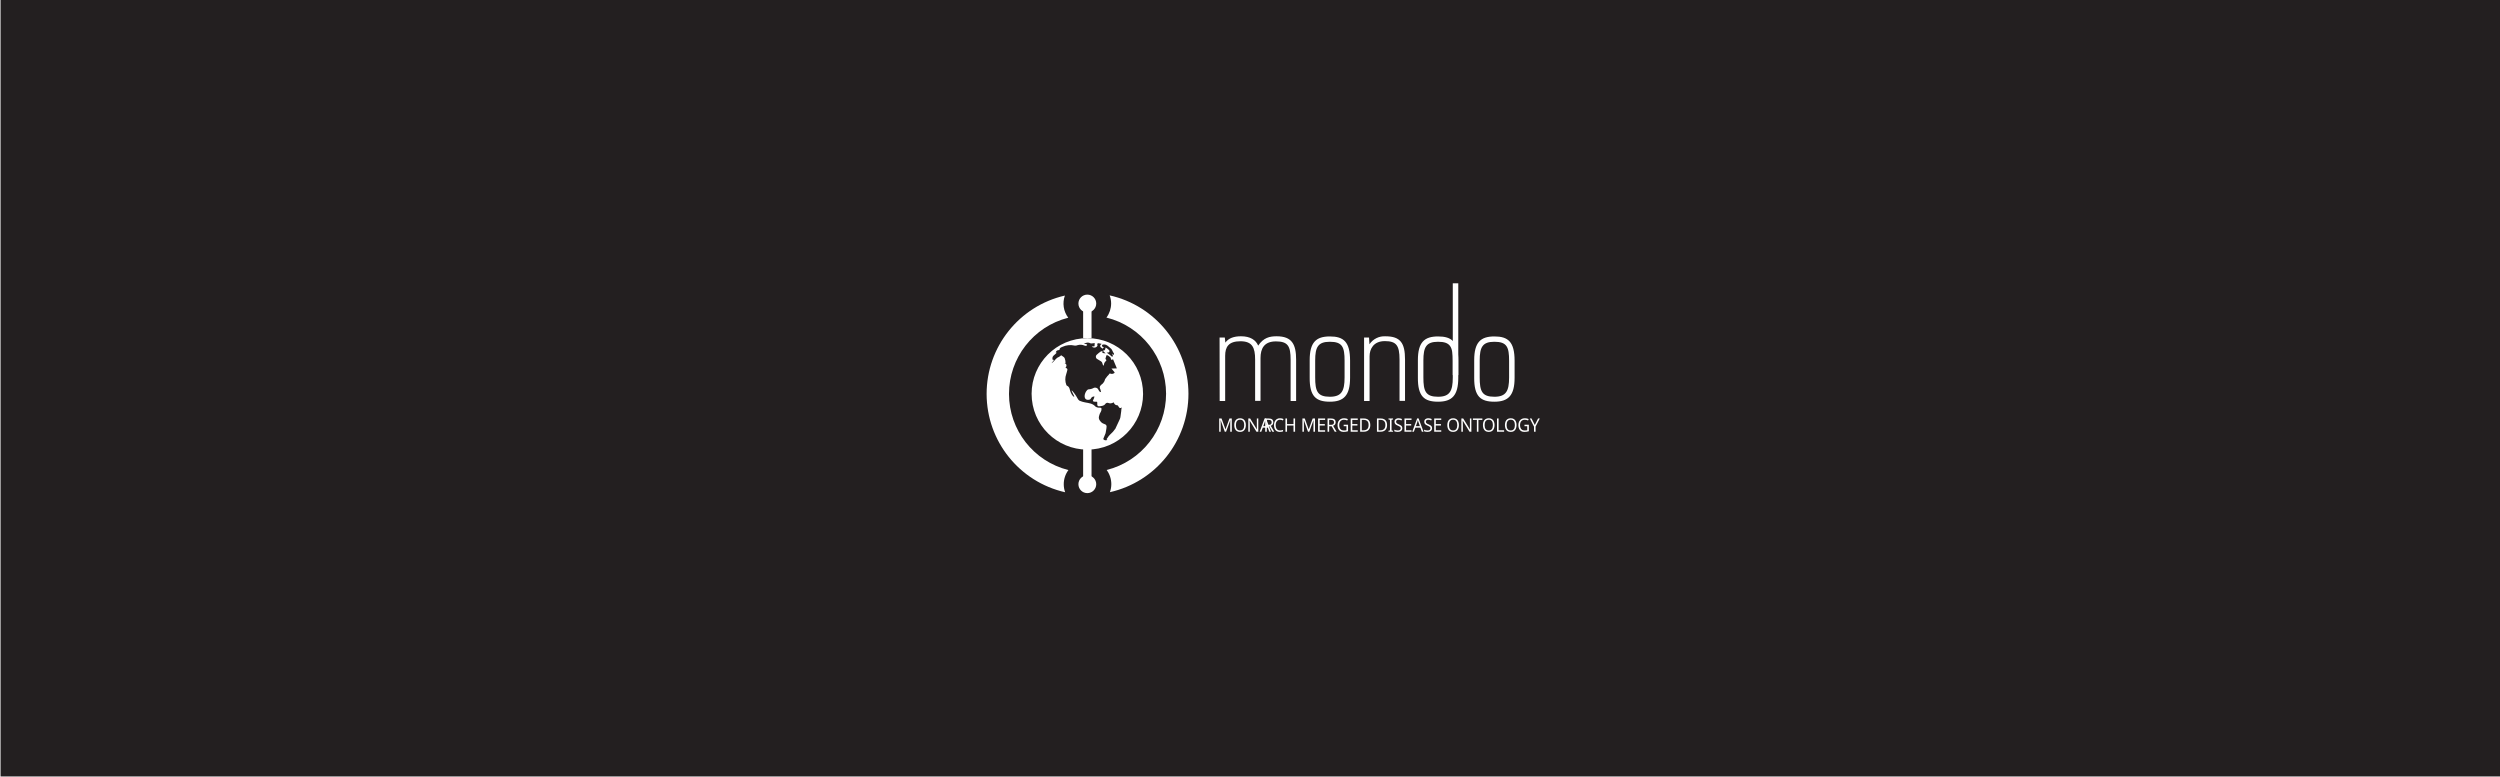
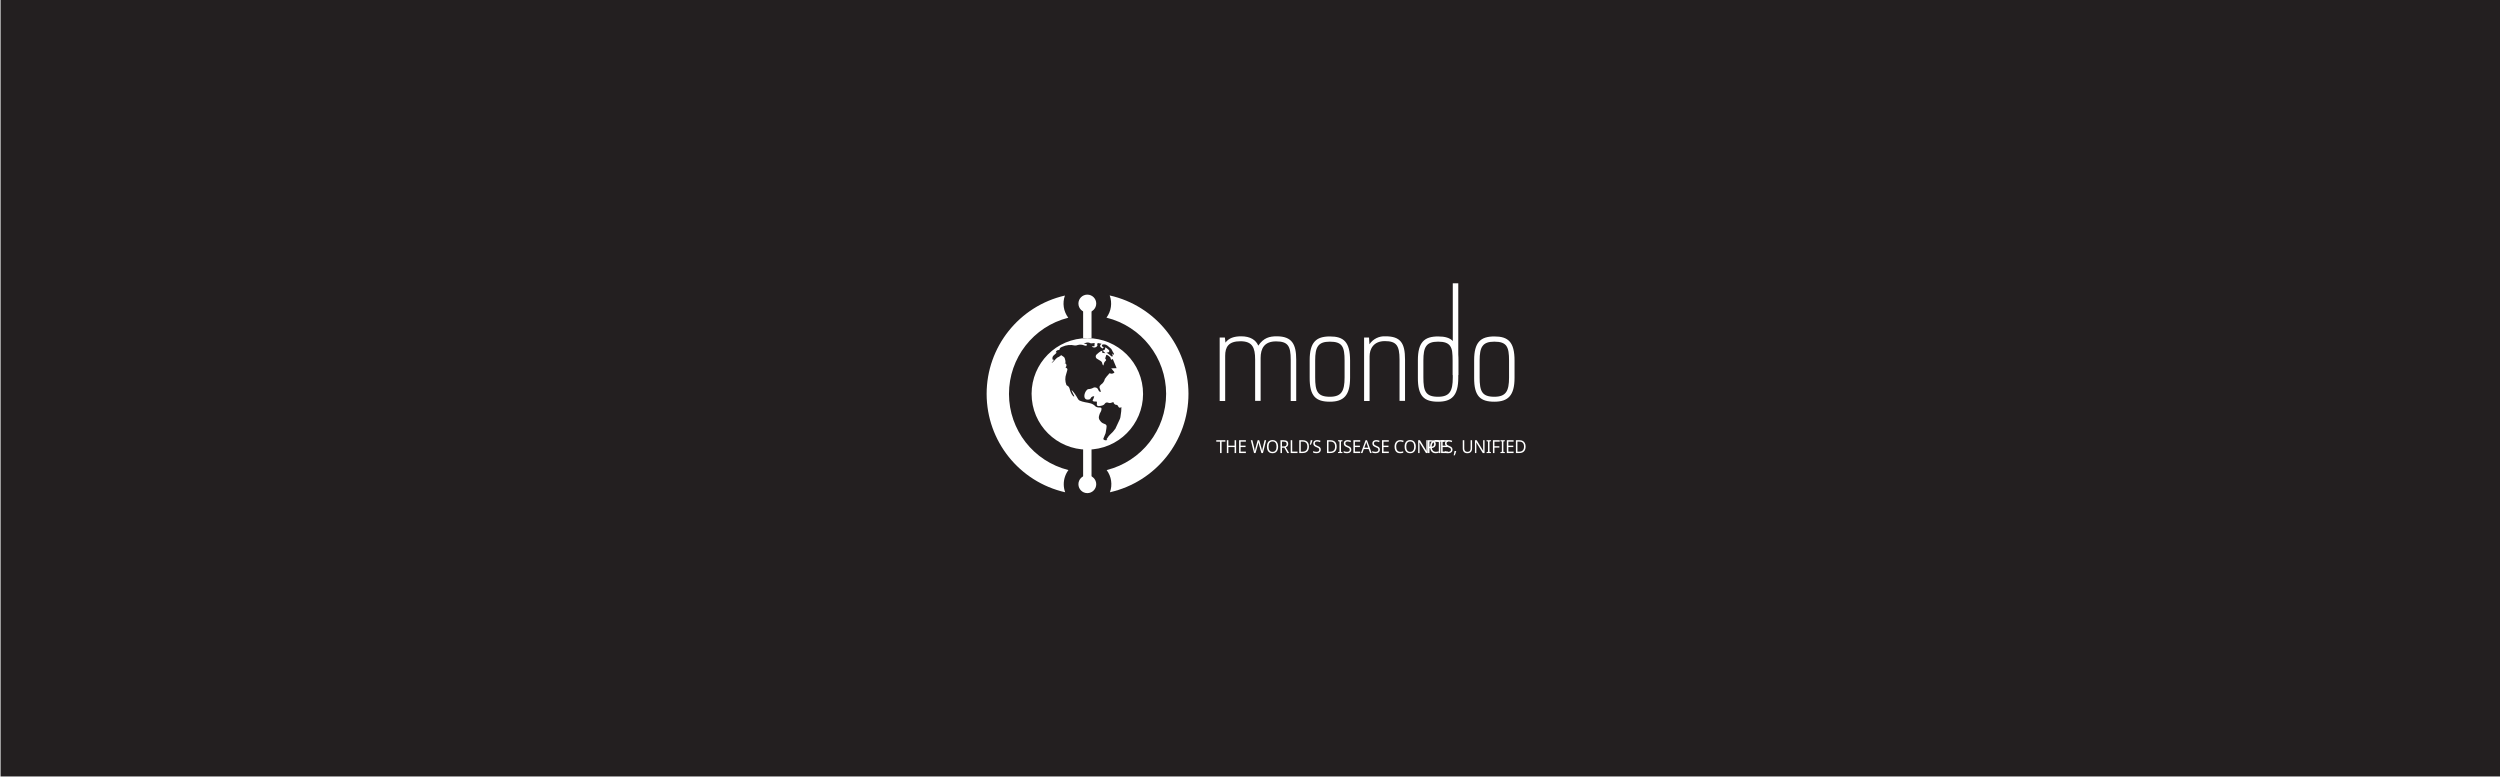
<svg xmlns="http://www.w3.org/2000/svg" id="Layer_1" data-name="Layer 1" viewBox="0 0 1069 332">
  <defs>
-     <style>.cls-1{fill:#231f20;}.cls-2,.cls-3{fill:#fff;}.cls-3{font-size:7.95px;font-family:AppleSDGothicNeo-UltraLight-KSCpc-EUC-H, Apple SD Gothic Neo;letter-spacing:-0.02em;}.cls-4{letter-spacing:-0.03em;}</style>
+     <style>.cls-1{fill:#231f20;}.cls-2,.cls-3{fill:#fff;}.cls-3{font-size:7.678px;font-family:AppleSDGothicNeo-UltraLight-KSCpc-EUC-H, Apple SD Gothic Neo;letter-spacing:-0.021em;}.cls-4{letter-spacing:-0.026em;}</style>
  </defs>
-   <rect class="cls-1" x="0.25" width="1069" height="332" />
-   <path class="cls-2" d="M454.86,207.05a10.08,10.08,0,0,1,2-6.05,33.59,33.59,0,0,1-.08-65.14,10.06,10.06,0,0,1-1.43-9.48,43.14,43.14,0,0,0,.11,84.11A10,10,0,0,1,454.86,207.05Z" />
-   <path class="cls-2" d="M474.5,126.33a9.92,9.92,0,0,1,.62,3.46,10.16,10.16,0,0,1-2,6,33.59,33.59,0,0,1,.08,65.18,10.14,10.14,0,0,1,2,6.05,10.27,10.27,0,0,1-.6,3.44,43.14,43.14,0,0,0-.11-84.16Z" />
-   <rect class="cls-2" x="463.15" y="188.96" width="3.59" height="16.53" />
-   <rect class="cls-2" x="463.15" y="128.06" width="3.59" height="16.53" />
-   <path class="cls-2" d="M521.53,171.48h2.35V152.15c0-3.82,1.47-6.23,6.53-6.23s6.28,2.7,6.28,7.81v17.69H539V153.09c0-3.94,1.47-7.11,6.58-7.11s6.29,2,6.29,7.81v17.69h2.35V153.79c0-6.46-1.7-10-8.34-10-3,0-5.58.59-7.88,4-1-2.35-3.29-4-7.34-4-3,0-5.29.77-6.7,2.71l-.23-2.18h-2.24Z" />
-   <path class="cls-2" d="M568.65,143.86c-5.87,0-8.63,2.47-8.63,10.17v7.46c-.06,8,2.7,10.28,8.63,10.28s8.64-2.64,8.64-10.22V154.2C577.29,146.15,574.53,143.86,568.65,143.86Zm6.29,17.57c0,5.76-1.29,8.22-6.29,8.22-5.34,0-6.28-2.4-6.28-8.28v-7.23c0-5.75,1.23-8,6.28-8,5.35,0,6.29,2.24,6.29,8.11Z" />
-   <path class="cls-2" d="M614.92,143.86c-5.87,0-8.63,2.47-8.63,10.17v7.46c-.06,8,2.7,10.28,8.63,10.28s8.64-2.64,8.64-10.22V154.2C623.56,146.15,620.8,143.86,614.92,143.86Zm6.29,17.57c0,5.76-1.29,8.22-6.29,8.22-5.34,0-6.28-2.4-6.28-8.28v-7.23c0-5.75,1.23-8,6.28-8,5.35,0,6.29,2.24,6.29,8.11Z" />
-   <path class="cls-2" d="M639,143.86c-5.87,0-8.63,2.47-8.63,10.17v7.46c-.06,8,2.7,10.28,8.63,10.28s8.64-2.64,8.64-10.22V154.2C647.62,146.15,644.86,143.86,639,143.86Zm6.29,17.57c0,5.76-1.29,8.22-6.29,8.22-5.34,0-6.28-2.4-6.28-8.28v-7.23c0-5.75,1.23-8,6.28-8,5.35,0,6.29,2.24,6.29,8.11Z" />
-   <path class="cls-2" d="M583.28,144.33v27.15h2.35v-19.1c0-3.11,1.65-6.52,6.53-6.52s6.28,1.82,6.28,7.87v17.69h2.35V153.73c0-7-1.94-9.93-8.34-9.93a7.7,7.7,0,0,0-6.87,3.41l-.18-2.88Z" />
-   <text class="cls-3" transform="translate(520.6 184.61) scale(0.95 1)">MONA<tspan class="cls-4" x="20.71" y="0">R</tspan>
-     <tspan x="24.95" y="0">CH MERGED DISEASE ONTOLOGY</tspan>
+   <rect class="cls-1" x="0.253" width="1069" height="332" />
+   <path class="cls-2" d="M454.858,207.054a10.118,10.118,0,0,1,2.009-6.053,33.583,33.583,0,0,1-.08-65.136,10.088,10.088,0,0,1-1.424-9.49,43.144,43.144,0,0,0,.103,84.118A10.135,10.135,0,0,1,454.858,207.054Z" />
+   <path class="cls-2" d="M474.504,126.332a10.088,10.088,0,0,1-1.377,9.492,33.584,33.584,0,0,1,.08,65.178,10.088,10.088,0,0,1,1.4,9.492,43.142,43.142,0,0,0-.103-84.162Z" />
+   <rect class="cls-2" x="463.146" y="188.959" width="3.591" height="16.532" />
+   <rect class="cls-2" x="463.146" y="128.06" width="3.591" height="16.532" />
+   <path class="cls-2" d="M521.535,171.475h2.35v-19.33c0-3.819,1.469-6.228,6.522-6.228,5.112,0,6.287,2.703,6.287,7.814v17.685h2.35V153.086c0-3.937,1.469-7.109,6.58-7.109s6.287,1.998,6.287,7.814v17.685h2.35V153.791c0-6.463-1.704-9.988-8.343-9.988-2.996,0-5.582.588-7.873,3.995-.999-2.35-3.29-3.995-7.344-3.995-2.996,0-5.288.764-6.698,2.703l-.235-2.174h-2.233Z" />
+   <path class="cls-2" d="M568.654,143.862c-5.875,0-8.637,2.468-8.637,10.164v7.462c-.059,7.99,2.703,10.282,8.637,10.282,5.875,0,8.637-2.644,8.637-10.223V154.202C577.291,146.153,574.53,143.862,568.654,143.862Zm6.287,17.567c0,5.758-1.293,8.225-6.287,8.225-5.346,0-6.287-2.409-6.287-8.284v-7.227c0-5.758,1.234-8.049,6.287-8.049,5.347,0,6.287,2.233,6.287,8.108Z" />
+   <path class="cls-2" d="M614.923,143.862c-5.875,0-8.637,2.468-8.637,10.164v7.462c-.059,7.99,2.703,10.282,8.637,10.282,5.875,0,8.637-2.644,8.637-10.223V154.202C623.56,146.153,620.798,143.862,614.923,143.862Zm6.287,17.567c0,5.758-1.293,8.225-6.287,8.225-5.346,0-6.287-2.409-6.287-8.284v-7.227c0-5.758,1.234-8.049,6.287-8.049,5.346,0,6.287,2.233,6.287,8.108Z" />
+   <path class="cls-2" d="M638.982,143.862c-5.875,0-8.637,2.468-8.637,10.164v7.462c-.059,7.99,2.703,10.282,8.637,10.282,5.875,0,8.637-2.644,8.637-10.223V154.202C647.619,146.153,644.858,143.862,638.982,143.862Zm6.287,17.567c0,5.758-1.292,8.225-6.287,8.225-5.347,0-6.287-2.409-6.287-8.284v-7.227c0-5.758,1.234-8.049,6.287-8.049,5.346,0,6.287,2.233,6.287,8.108Z" />
+   <path class="cls-2" d="M583.284,144.332v27.144h2.35V152.381c0-3.114,1.645-6.522,6.521-6.522s6.287,1.821,6.287,7.873v17.685h2.35V153.732c0-7.05-1.939-9.929-8.343-9.929a7.711,7.711,0,0,0-6.874,3.408l-.176-2.879Z" />
+   <path class="cls-2" d="M462.586,144.708a23.831,23.831,0,1,0,26.07,21.36A23.831,23.831,0,0,0,462.586,144.708Zm16.848,31.157c-.089.861-.195,1.722-.35,2.572a5.178,5.178,0,0,1-.431,1.179c-.521,1.143-1.062,2.276-1.593,3.414-.024.052-.017.126-.051.166a13.76,13.76,0,0,1-2.412,2.711,5.104,5.104,0,0,0-.939,1.204,3.816,3.816,0,0,1-.27.359c-.295.307-.291.354.106.614a1.334,1.334,0,0,1-1.588-.155c-.074-.072-.162-.221-.134-.292.268-.697.559-1.384.844-2.074a1.851,1.851,0,0,0,.147-.366c.117-.678.207-1.362.333-2.038.235-1.262.048-1.654-1.145-2.03a2.95,2.95,0,0,1-1.456-1.123,2.171,2.171,0,0,1-.518-2.261,5.556,5.556,0,0,1,.769-1.808,2.144,2.144,0,0,0,.25-1.29c-.015-.383-.492-.395-.879-.409a2.573,2.573,0,0,1-1.683-.451c-1.204-1.376-2.826-1.482-4.42-1.787a11.096,11.096,0,0,1-2.413-.724,2.309,2.309,0,0,1-.849-1.009,16.193,16.193,0,0,0-2.373-3.348l-.175.092,1.177,2.408-.135.119c-.127-.052-.291-.071-.376-.163a5.966,5.966,0,0,1-1.095-1.832c-.398-.948-.337-2.217-1.563-2.707a.514.514,0,0,1-.242-.301,6.667,6.667,0,0,1-.05-4.652c.206-.509.271-1.073.446-1.597.172-.515-.048-.79-.483-.988a2.077,2.077,0,0,1-.28-.2,1.145,1.145,0,0,0,.112-1.665c-.077-.088-.295-.051-.488-.078l.412-.343a6.371,6.371,0,0,0-.414-1.984c-.292-.497-.954-.776-1.477-1.169a4.698,4.698,0,0,1-1.045.764c-1.134.408-1.641,1.482-2.478,2.2a1.967,1.967,0,0,1-.595.441l1.062-1.37-.113-.118-.393.104a1.544,1.544,0,0,1,.319-1.859c.438-.453.983-.803,1.45-1.318l-.505.05a1.162,1.162,0,0,1,1.164-1.077c.147.021.461-.142.463-.228.023-.784.653-.925,1.179-1.18a8.199,8.199,0,0,1,5.302-.539,2.378,2.378,0,0,0,1.185-.173,4.263,4.263,0,0,1,2.963.175,2.477,2.477,0,0,0,1.127.104l-.34-.291.396-.356-1.512-.281c.387-.134.644-.249.913-.311a2.339,2.339,0,0,1,1.933.142c.269.169.738.034,1.114.015.251-.013.5-.064.731-.095-.027.476-.048.856-.076,1.364-.293.026-.701.062-1.177.103a1.525,1.525,0,0,0,2.444-.335c.045-.12-.053-.291-.077-.439-.068-.431.154-.689.578-.623.445.069.883.186,1.325.282-.241.195-.547.325-.631.541a1.743,1.743,0,0,0,.042.757l.907.742.556-.525c-.089-.079-.115-.122-.147-.129-.439-.09-.733-.422-.614-.794s.551-.374.974-.348c1.204.074,1.819,1.008,2.659,1.638.762.572.816,1.551,1.433,2.192.088.091-.04.391-.086.718l-.485-.565-.127.066a3.104,3.104,0,0,1,.212.574,2.349,2.349,0,0,1-.034.551c-.186-.02-.412.02-.549-.073-.251-.17-.433-.437-.673-.627-.297-.235-.626-.428-.937-.646-.138-.097-.267-.208-.48-.377.382-.022.694.054.857-.067.518-.387.527-.641.048-1.098-.385-.366-.833-.666-1.314-1.044-.298,1.23-.298,1.23-1.245,1.37l1.233,1.156a6.573,6.573,0,0,1-1.311-.182c-.096-.033-.052-.47-.083-.85a2.727,2.727,0,0,0-.752.27,12.961,12.961,0,0,0-1.579,1.27,1.164,1.164,0,0,0,.277,1.967c.468.265.924.552,1.378.84a1.504,1.504,0,0,1,.731,1.187,3.05,3.05,0,0,0,.374.796c.132-.245.213-.331.222-.424a2.279,2.279,0,0,1,.828-1.598.411.411,0,0,0-.018-.723.45.45,0,0,1-.144-.383c.123-.481.288-.951.451-1.466.655.028,1.131.598,1.681,1.026.068.052.047.209.086.309.103.265.217.526.326.789l.685-.335c.504,1.214,1.034,2.489,1.625,3.913l-2.298.084c.38.456.766.928,1.162,1.392.243.285.258.467-.143.635a1.623,1.623,0,0,1-1.417.146c-.468-.216-.615.174-.817.491a7.593,7.593,0,0,1-.578.608,11.719,11.719,0,0,0-.916,1.224c-.158.257-.161.606-.304.875a5.618,5.618,0,0,1-.689,1.007,9.027,9.027,0,0,1-.708.593c-.745.704-.779,1.102-.312,2.03a5.205,5.205,0,0,1,.267,1.119c-.782-.089-.917-.631-1.129-1.043a1.432,1.432,0,0,0-1.117-.903,1.304,1.304,0,0,0-.828.061,4.933,4.933,0,0,1-2.305.643,1.111,1.111,0,0,0-.593.363,3.934,3.934,0,0,0-1.067,2.498c-.021,1.552,1.119,1.871,2.282,1.491a.845.845,0,0,0,.413-.447,1.49,1.49,0,0,1,1.525-.846,5.905,5.905,0,0,1-.525,1.463c-.326.465-.083.61.251.707a2.417,2.417,0,0,0,.96.065c.403-.052.48.136.465.457a5.99,5.99,0,0,0-.04.744c.049.606.334.829.952.745.92-.125,1.887-.126,2.489-1.049a1.105,1.105,0,0,1,1.402-.379c.835.354,1.502-.04,2.244-.292a1.43,1.43,0,0,0,1.496,1.235c.201-.003.462.417.602.69.286.559.664.691,1.326.244C479.484,174.74,479.492,175.306,479.434,175.865Z" />
+   <circle class="cls-2" cx="464.942" cy="129.792" r="3.808" />
+   <circle class="cls-2" cx="464.942" cy="207.054" r="3.808" />
+   <rect class="cls-2" x="621.21" y="121.138" width="2.35" height="39.246" />
+   <text class="cls-3" transform="translate(519.999 193.7275) scale(0.947 1)">THE WORLD’S DISEASE CONCE<tspan class="cls-4" x="94.928" y="0">P</tspan>
+     <tspan x="98.791" y="0">TS, UNIFIED</tspan>
  </text>
-   <path class="cls-2" d="M462.59,144.71a23.83,23.83,0,1,0,26.07,21.36A23.83,23.83,0,0,0,462.59,144.71Zm16.84,31.16c-.08.86-.19,1.72-.35,2.57a4.79,4.79,0,0,1-.43,1.18c-.52,1.14-1.06,2.27-1.59,3.41,0,.05,0,.13-.05.17a13.77,13.77,0,0,1-2.41,2.71,5.15,5.15,0,0,0-.94,1.2c-.09.12-.17.25-.27.36-.3.31-.29.35.1.61a1.32,1.32,0,0,1-1.58-.15c-.08-.07-.17-.22-.14-.29.27-.7.56-1.39.85-2.08a1.78,1.78,0,0,0,.14-.36c.12-.68.21-1.36.34-2,.23-1.26,0-1.65-1.15-2a3,3,0,0,1-1.46-1.12,2.17,2.17,0,0,1-.51-2.26,5.47,5.47,0,0,1,.77-1.81,2.21,2.21,0,0,0,.25-1.29c0-.39-.5-.4-.88-.41a2.6,2.6,0,0,1-1.69-.45c-1.2-1.38-2.82-1.48-4.42-1.79a11.16,11.16,0,0,1-2.41-.72,2.44,2.44,0,0,1-.85-1,16.11,16.11,0,0,0-2.37-3.35l-.18.09c.4.8.79,1.61,1.18,2.41l-.13.12a1.09,1.09,0,0,1-.38-.16,6,6,0,0,1-1.1-1.84c-.39-.95-.33-2.21-1.56-2.7a.58.58,0,0,1-.24-.31,6.64,6.64,0,0,1-.05-4.65c.21-.51.27-1.07.44-1.59s0-.79-.48-1a3.32,3.32,0,0,1-.28-.2,1.14,1.14,0,0,0,.11-1.67c-.07-.09-.29-.05-.48-.08l.41-.34a6.14,6.14,0,0,0-.42-2c-.29-.5-1-.78-1.47-1.17a4.41,4.41,0,0,1-1.05.76c-1.13.41-1.64,1.48-2.48,2.2a1.9,1.9,0,0,1-.59.44l1.06-1.37-.11-.12-.4.11a1.56,1.56,0,0,1,.32-1.86c.44-.45,1-.8,1.45-1.32l-.5.05a1.17,1.17,0,0,1,1.16-1.08.59.59,0,0,0,.47-.22c0-.79.65-.93,1.18-1.18a8.13,8.13,0,0,1,5.3-.54,2.33,2.33,0,0,0,1.18-.18,4.28,4.28,0,0,1,3,.18,2.44,2.44,0,0,0,1.12.1l-.34-.29.4-.35-1.51-.29c.38-.13.64-.25.91-.31a2.3,2.3,0,0,1,1.93.15c.27.16.74,0,1.12,0a5.58,5.58,0,0,0,.73-.1c0,.48-.05.86-.08,1.37l-1.18.1a1.53,1.53,0,0,0,2.45-.33c0-.12-.06-.29-.08-.44-.07-.43.15-.69.58-.62s.88.18,1.32.28c-.24.19-.54.32-.63.54a1.76,1.76,0,0,0,.05.76l.9.74.56-.53c-.09-.08-.12-.12-.15-.13-.44-.09-.73-.42-.61-.79s.55-.37,1-.35c1.2.08,1.82,1,2.66,1.64s.81,1.55,1.43,2.19c.09.09,0,.39-.08.72l-.49-.56-.13.06a2.52,2.52,0,0,1,.21.58,2.08,2.08,0,0,1,0,.55c-.18,0-.41,0-.55-.08s-.43-.43-.67-.62-.63-.43-.94-.65c-.14-.1-.26-.21-.48-.38.38,0,.7.06.86-.06.52-.39.53-.64.05-1.1s-.84-.67-1.32-1c-.29,1.23-.29,1.23-1.24,1.37l1.23,1.15a6.37,6.37,0,0,1-1.31-.18c-.1,0-.05-.47-.08-.85a2.78,2.78,0,0,0-.76.27,12.82,12.82,0,0,0-1.57,1.27,1.16,1.16,0,0,0,.27,2c.47.26.93.55,1.38.84a1.48,1.48,0,0,1,.73,1.18,3.25,3.25,0,0,0,.38.8c.13-.25.21-.33.22-.42a2.24,2.24,0,0,1,.83-1.6.42.42,0,0,0,0-.73.45.45,0,0,1-.15-.38c.13-.48.29-.95.45-1.46.66,0,1.14.59,1.69,1,.06.05,0,.21.08.31l.33.79.68-.33c.51,1.21,1,2.48,1.63,3.91l-2.3.08,1.16,1.39c.25.29.26.47-.14.64a1.65,1.65,0,0,1-1.42.15c-.47-.22-.61.17-.81.49a8.21,8.21,0,0,1-.58.6,13.57,13.57,0,0,0-.92,1.23c-.16.26-.16.6-.3.87a5.82,5.82,0,0,1-.69,1c-.2.23-.49.38-.71.59-.74.71-.78,1.11-.31,2a5.26,5.26,0,0,1,.27,1.12c-.79-.09-.92-.63-1.13-1a1.43,1.43,0,0,0-1.12-.9,1.27,1.27,0,0,0-.83.06,5,5,0,0,1-2.3.64,1.13,1.13,0,0,0-.6.36,4,4,0,0,0-1.06,2.5c0,1.55,1.12,1.87,2.28,1.49a.81.81,0,0,0,.41-.44,1.49,1.49,0,0,1,1.53-.85,5.69,5.69,0,0,1-.53,1.46c-.32.47-.08.61.25.71a2.41,2.41,0,0,0,1,.07c.41-.06.48.13.47.45a6.28,6.28,0,0,0,0,.75c.05.6.33.83.95.74.92-.12,1.89-.13,2.49-1a1.11,1.11,0,0,1,1.4-.38c.84.36,1.5,0,2.25-.29a1.43,1.43,0,0,0,1.49,1.24c.2,0,.46.41.6.69.29.55.67.69,1.33.24C479.48,174.74,479.49,175.31,479.43,175.87Z" />
-   <circle class="cls-2" cx="464.94" cy="129.79" r="3.81" />
-   <circle class="cls-2" cx="464.94" cy="207.05" r="3.81" />
-   <rect class="cls-2" x="621.21" y="121.14" width="2.35" height="39.25" />
</svg>
